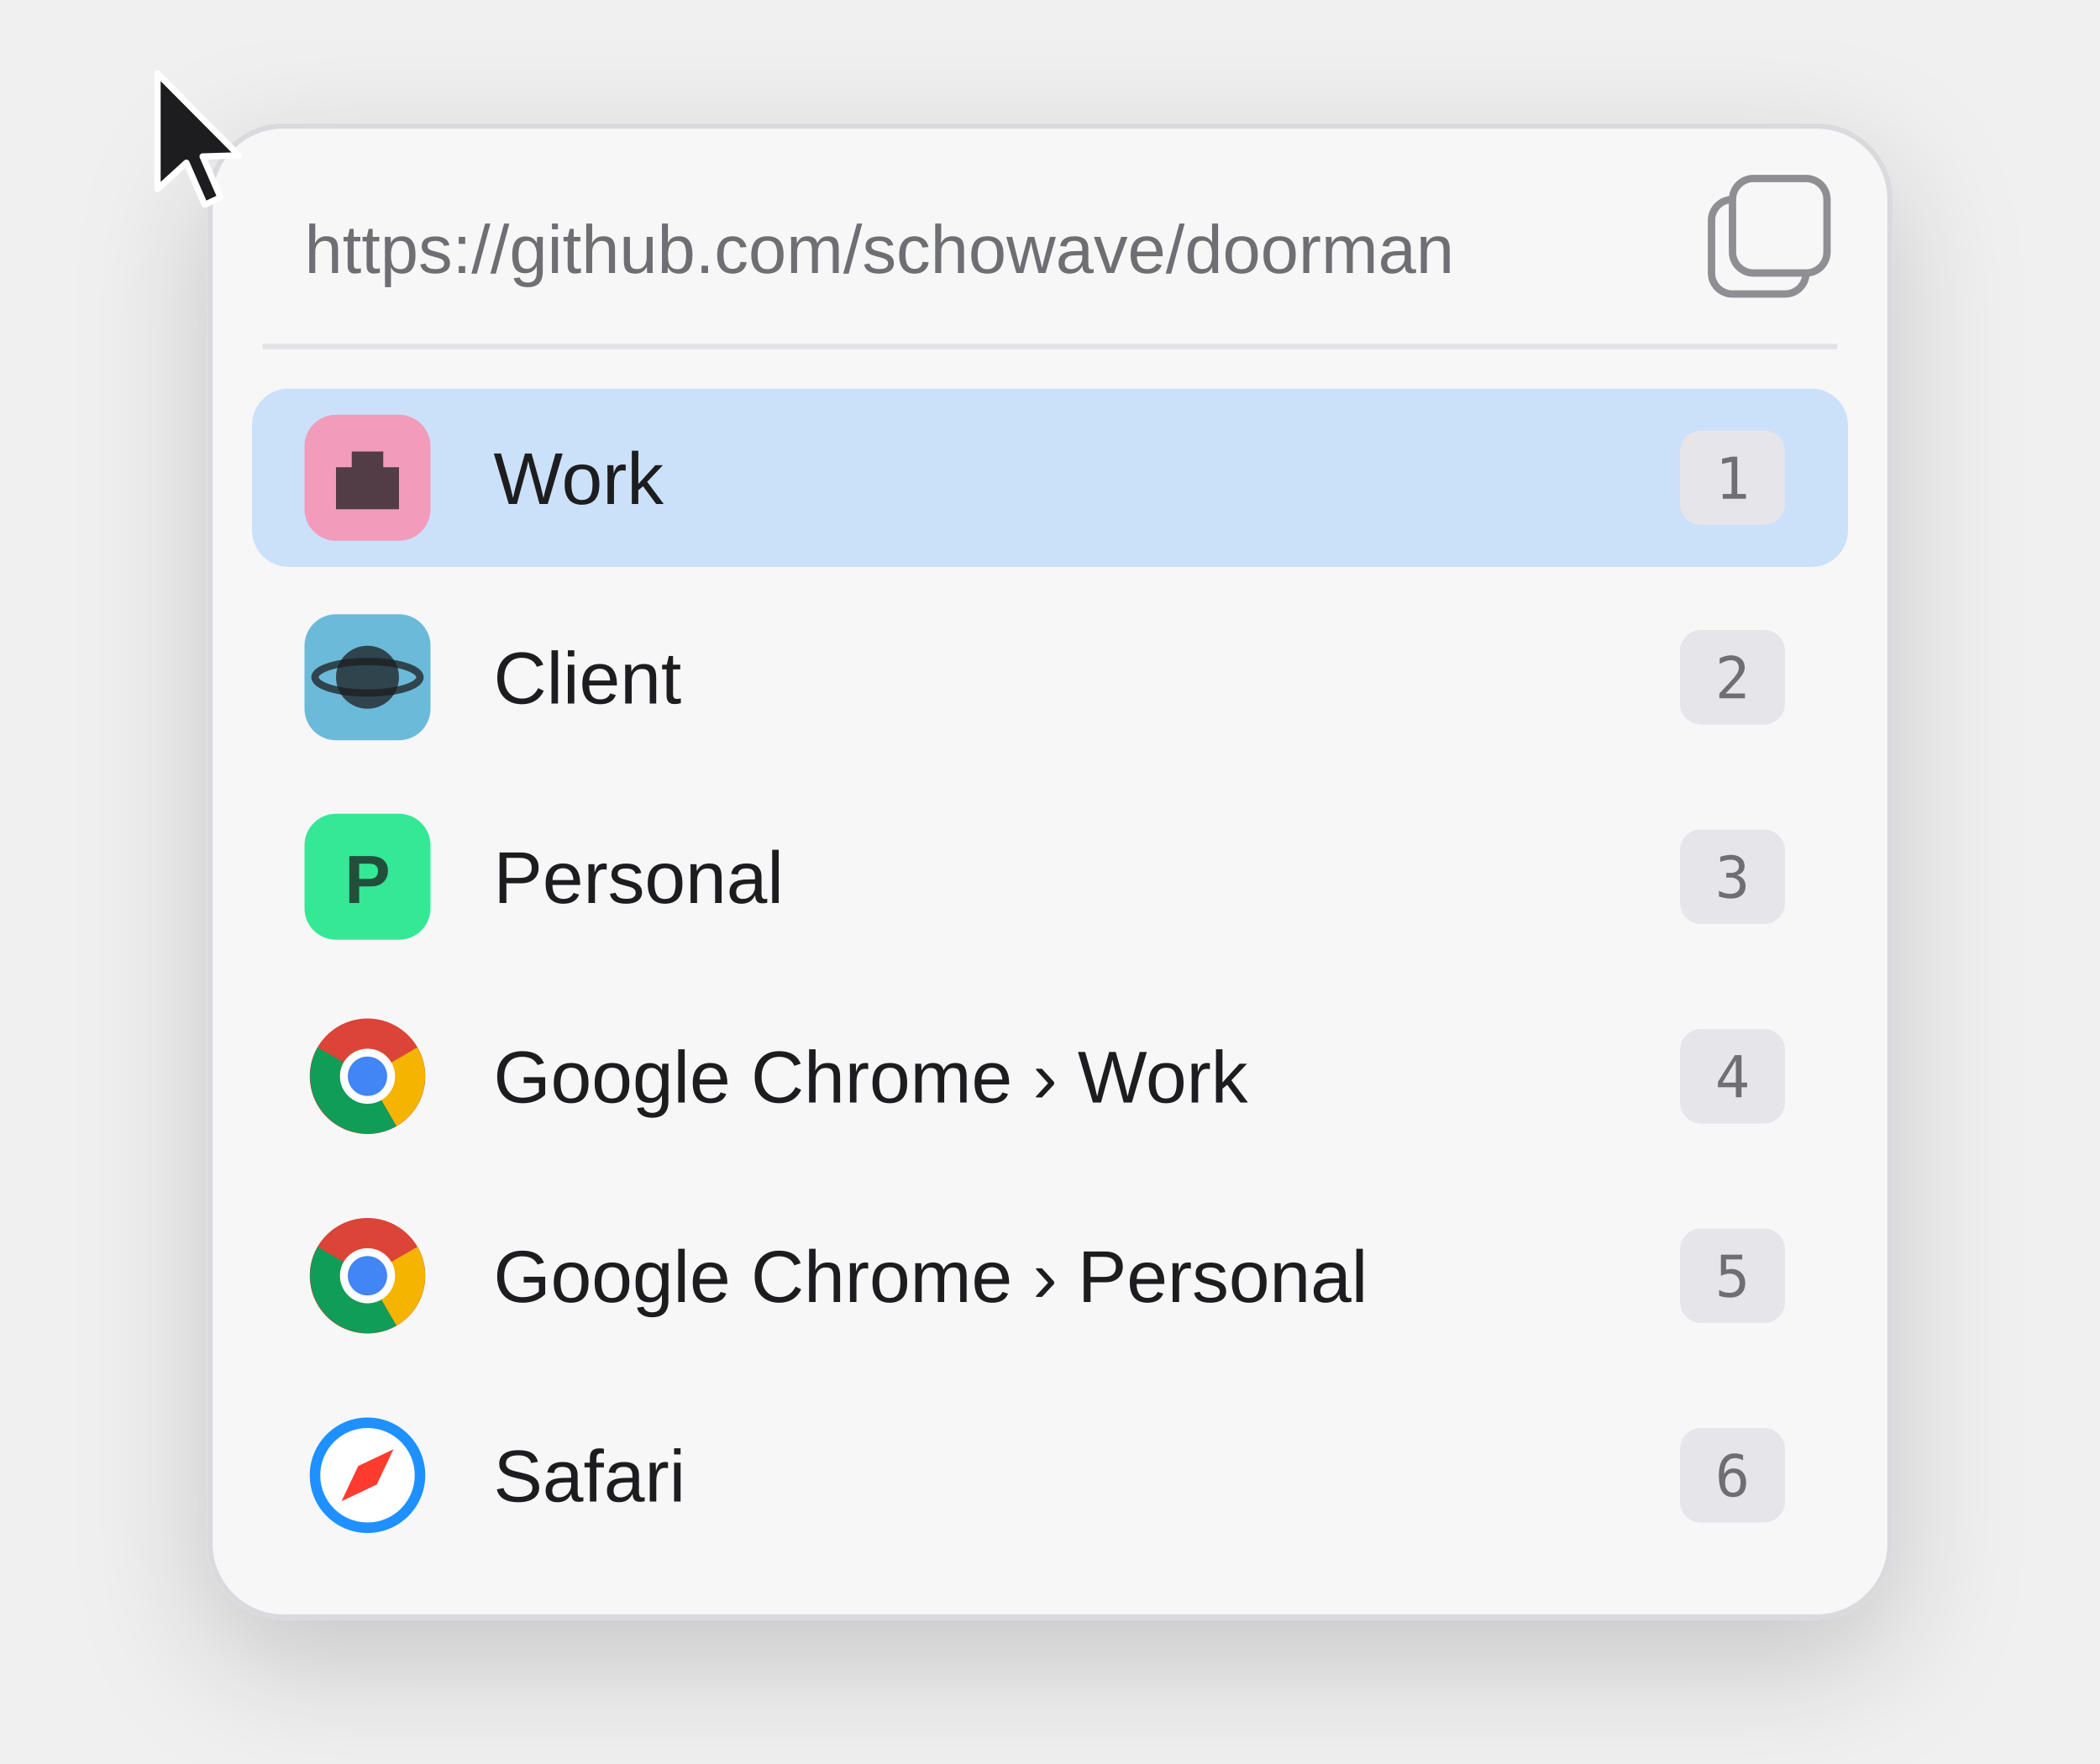
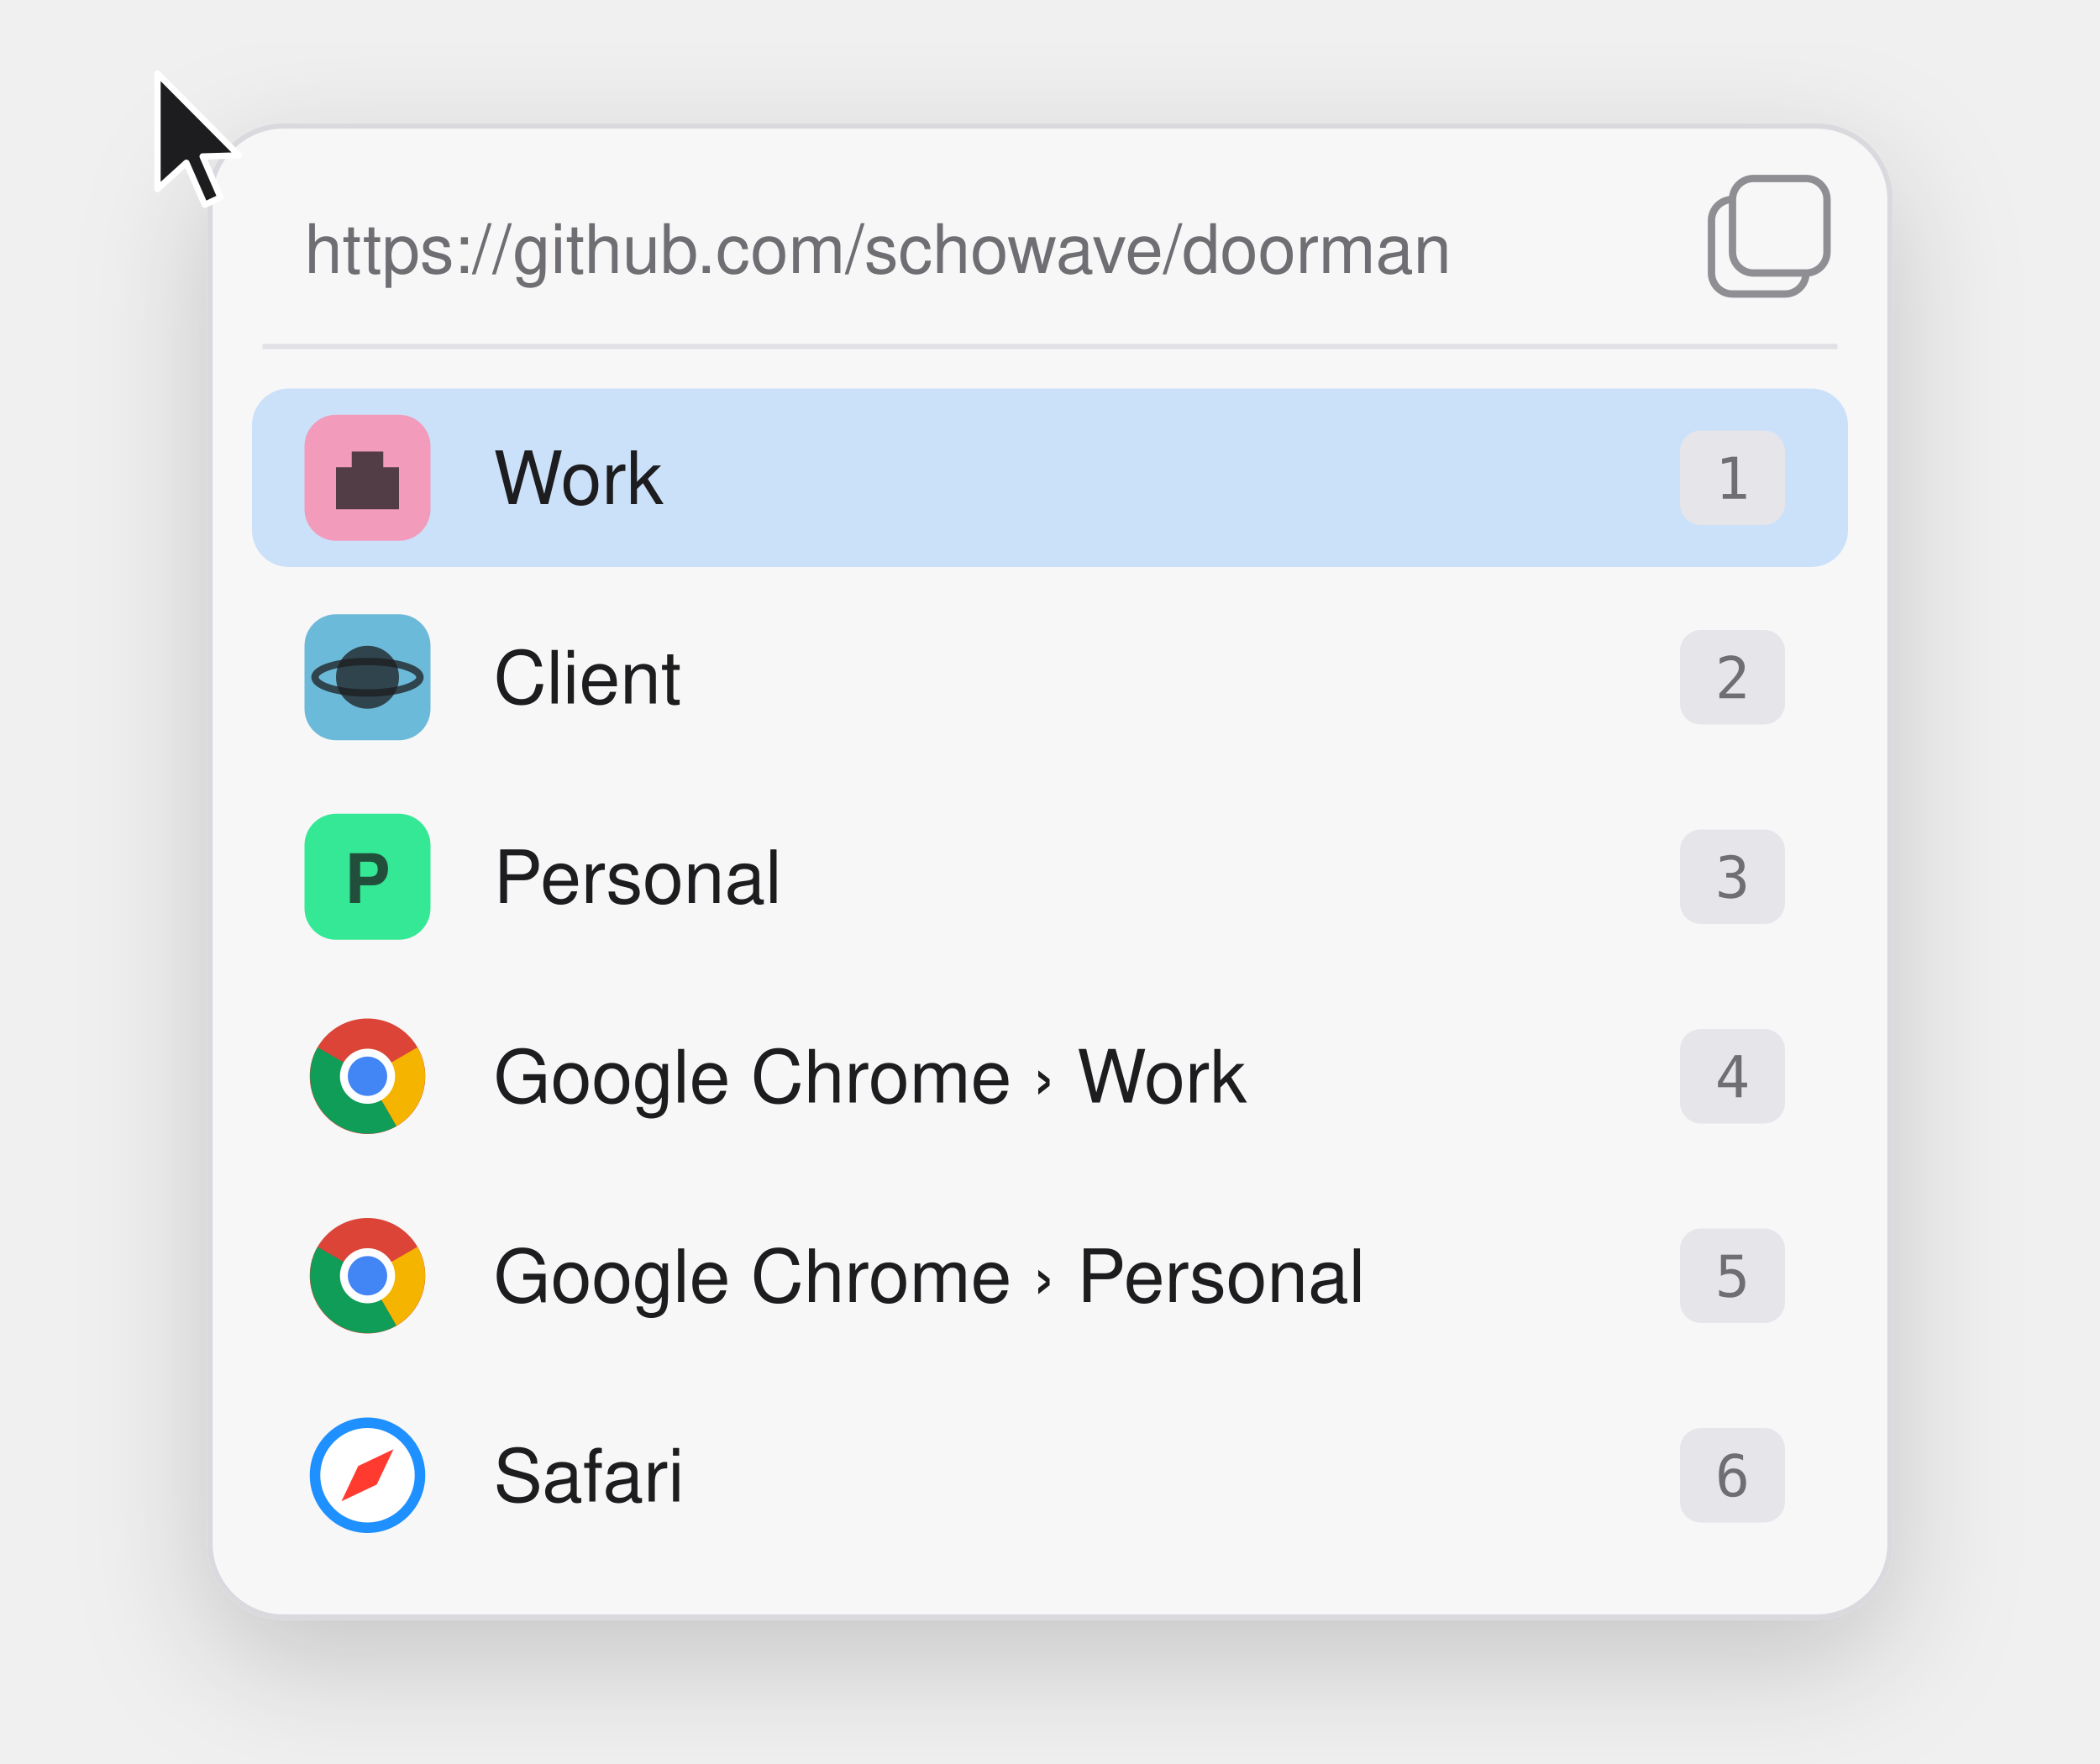
- <svg xmlns="http://www.w3.org/2000/svg" width="400" height="336" viewBox="0 0 400 336" font-family="-apple-system, BlinkMacSystemFont, 'SF Pro Text', 'Helvetica Neue', Arial, sans-serif">
+ <svg xmlns="http://www.w3.org/2000/svg" width="400" height="336" viewBox="0 0 400 336" font-family="Helvetica Neue, Helvetica, Arial, sans-serif">
  <defs>
    <filter id="shadow" x="-20%" y="-20%" width="140%" height="140%">
      <feDropShadow dx="0" dy="8" stdDeviation="12" flood-color="#000" flood-opacity="0.18" />
    </filter>
  </defs>
  <rect x="40" y="24" width="320" height="284" rx="14" fill="#f7f7f8" stroke="#d9d9de" filter="url(#shadow)" />
  <text x="58" y="52" font-size="13" fill="#6e6e73">https://github.com/schowave/doorman</text>
  <rect x="326" y="38" width="18" height="18" rx="4" fill="none" stroke="#8e8e93" stroke-width="1.4" />
  <rect x="330" y="34" width="18" height="18" rx="4" fill="#f7f7f8" stroke="#8e8e93" stroke-width="1.4" />
  <line x1="50" y1="66" x2="350" y2="66" stroke="#e1e1e6" />
  <rect x="48" y="74" width="304" height="34" rx="7" fill="#0a84ff" fill-opacity="0.18" />
  <rect x="58" y="79" width="24" height="24" rx="6" fill="#f29bbb" />
  <path d="M64 89h12v8h-12z M67 86h6v3h-6z" fill="#1d1d1f" fill-opacity="0.75" />
  <text x="94" y="96" font-size="14" fill="#1d1d1f">Work</text>
  <rect x="320" y="82" width="20" height="18" rx="4" fill="#e5e5ea" />
  <text x="330" y="95" font-size="11" font-family="SF Mono, Menlo, monospace" fill="#6e6e73" text-anchor="middle">1</text>
  <rect x="58" y="117" width="24" height="24" rx="6" fill="#6cbad9" />
  <circle cx="70" cy="129" r="6" fill="#1d1d1f" fill-opacity="0.75" />
  <ellipse cx="70" cy="129" rx="10" ry="3" fill="none" stroke="#1d1d1f" stroke-opacity="0.75" stroke-width="1.4" />
  <text x="94" y="134" font-size="14" fill="#1d1d1f">Client</text>
  <rect x="320" y="120" width="20" height="18" rx="4" fill="#e5e5ea" />
  <text x="330" y="133" font-size="11" font-family="SF Mono, Menlo, monospace" fill="#6e6e73" text-anchor="middle">2</text>
  <rect x="58" y="155" width="24" height="24" rx="6" fill="#34e895" />
  <text x="70" y="172" font-size="13" font-weight="600" fill="#1d1d1f" fill-opacity="0.75" text-anchor="middle">P</text>
  <text x="94" y="172" font-size="14" fill="#1d1d1f">Personal</text>
  <rect x="320" y="158" width="20" height="18" rx="4" fill="#e5e5ea" />
  <text x="330" y="171" font-size="11" font-family="SF Mono, Menlo, monospace" fill="#6e6e73" text-anchor="middle">3</text>
  <circle cx="70" cy="205" r="11" fill="#db4437" />
  <path d="M70 205 L79.5 199.5 A11 11 0 0 1 75.5 214.5 Z" fill="#f4b400" />
  <path d="M70 205 L75.5 214.5 A11 11 0 0 1 60.5 199.5 Z" fill="#0f9d58" />
  <circle cx="70" cy="205" r="4.5" fill="#4285f4" stroke="#fff" stroke-width="1.5" />
  <text x="94" y="210" font-size="14" fill="#1d1d1f">Google Chrome › Work</text>
  <rect x="320" y="196" width="20" height="18" rx="4" fill="#e5e5ea" />
  <text x="330" y="209" font-size="11" font-family="SF Mono, Menlo, monospace" fill="#6e6e73" text-anchor="middle">4</text>
  <circle cx="70" cy="243" r="11" fill="#db4437" />
  <path d="M70 243 L79.5 237.5 A11 11 0 0 1 75.5 252.5 Z" fill="#f4b400" />
  <path d="M70 243 L75.5 252.5 A11 11 0 0 1 60.5 237.5 Z" fill="#0f9d58" />
  <circle cx="70" cy="243" r="4.5" fill="#4285f4" stroke="#fff" stroke-width="1.5" />
  <text x="94" y="248" font-size="14" fill="#1d1d1f">Google Chrome › Personal</text>
  <rect x="320" y="234" width="20" height="18" rx="4" fill="#e5e5ea" />
  <text x="330" y="247" font-size="11" font-family="SF Mono, Menlo, monospace" fill="#6e6e73" text-anchor="middle">5</text>
  <circle cx="70" cy="281" r="11" fill="#1e90ff" />
  <circle cx="70" cy="281" r="9" fill="#fff" />
  <path d="M70 274 L72.5 281 L70 288 L67.5 281 Z" fill="#ff3b30" transform="rotate(45 70 281)" />
  <text x="94" y="286" font-size="14" fill="#1d1d1f">Safari</text>
  <rect x="320" y="272" width="20" height="18" rx="4" fill="#e5e5ea" />
  <text x="330" y="285" font-size="11" font-family="SF Mono, Menlo, monospace" fill="#6e6e73" text-anchor="middle">6</text>
  <path d="M30 14 L30 36 L35.5 31 L39 39 L42 37.6 L38.6 29.8 L45.5 29.6 Z" fill="#1d1d1f" stroke="#fff" stroke-width="1.2" stroke-linejoin="round" />
</svg>
